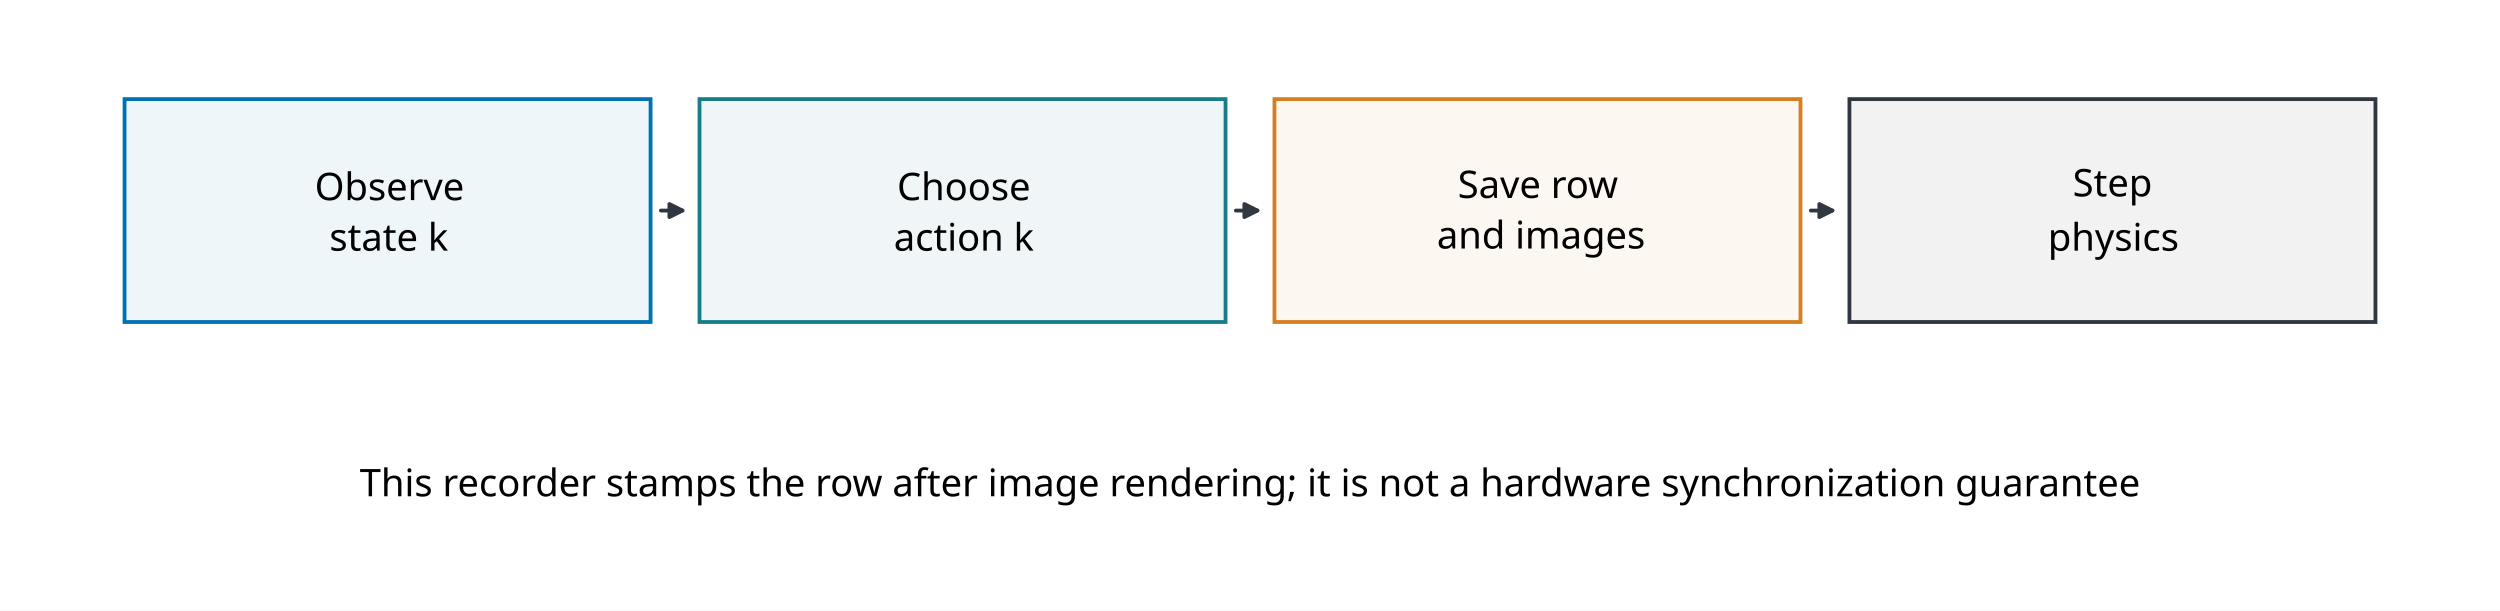
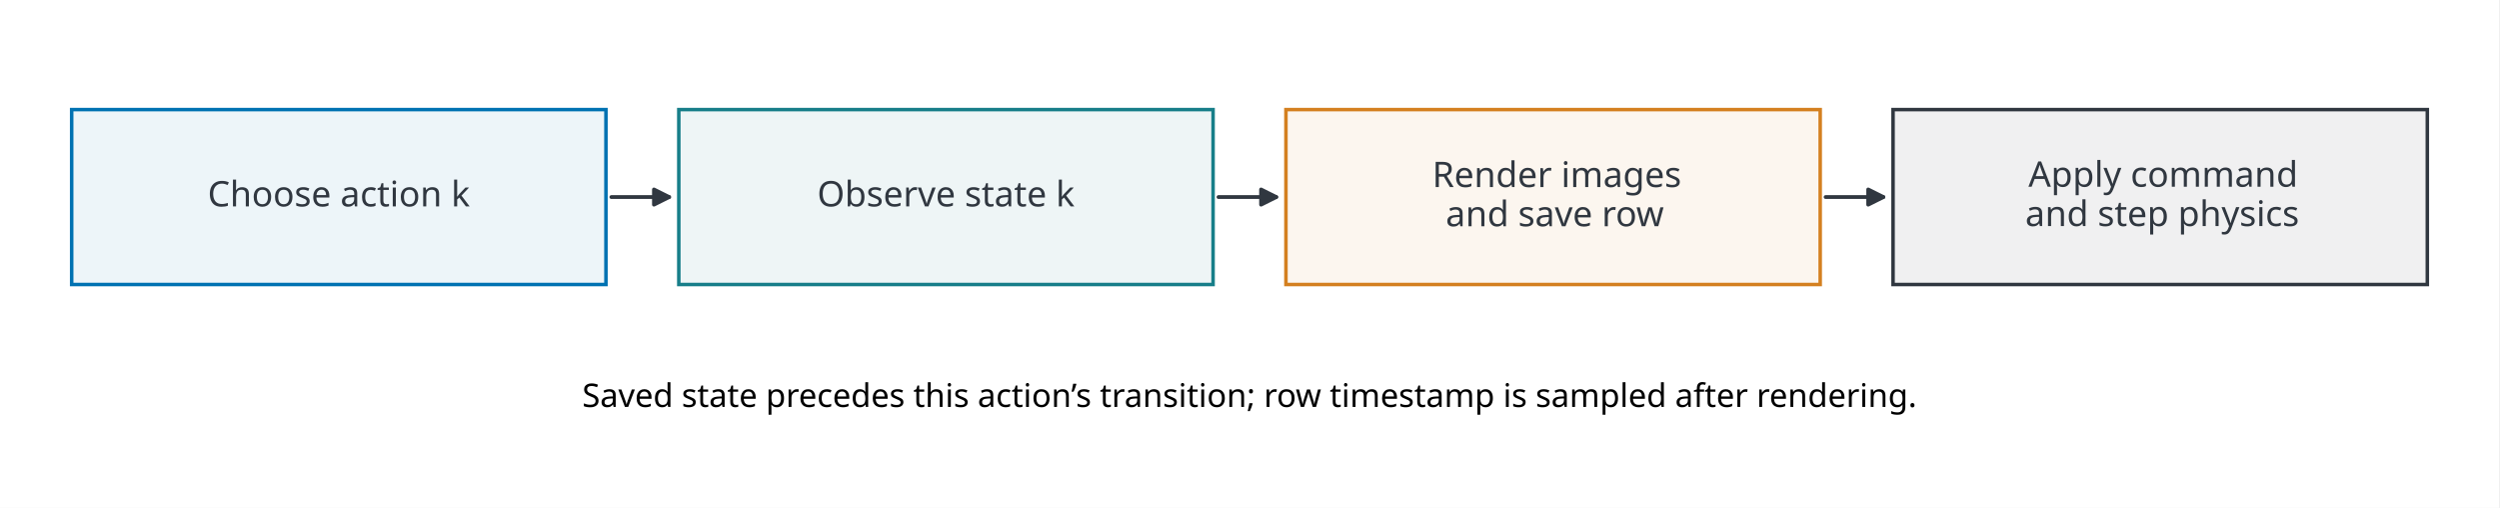
- <svg xmlns="http://www.w3.org/2000/svg" width="918.312pt" height="224.28pt" viewBox="0 0 918.312 224.28" version="1.1">
+ <svg xmlns="http://www.w3.org/2000/svg" width="921.6pt" height="187.2pt" viewBox="0 0 921.6 187.2" version="1.1">
  <defs>
    <style type="text/css">*{stroke-linejoin: round; stroke-linecap: butt}</style>
  </defs>
  <g id="figure_1">
    <g id="patch_1">
-       <path d="M 0 224.28 L 918.312 224.28 L 918.312 0 L 0 0 z " style="fill: #ffffff" />
+       <path d="M 0 187.2 L 921.6 187.2 L 921.6 0 L 0 0 z " style="fill: #ffffff" />
    </g>
    <g id="axes_1">
      <g id="patch_2">
-         <path d="M 45.748 118.28 L 238.972 118.28 L 238.972 36.408 L 45.748 36.408 z " clip-path="url(#p8f19becb35)" style="fill: #0072b2; fill-opacity: 0.063; stroke: #0072b2; stroke-width: 1.4; stroke-linejoin: miter" />
+         <path d="M 26.434 104.884 L 223.466 104.884 L 223.466 40.404 L 26.434 40.404 z " clip-path="url(#p5e1a7dfa31)" style="fill: #0072b2; fill-opacity: 0.071; stroke: #0072b2; stroke-width: 1.3; stroke-linejoin: miter" />
      </g>
      <g id="patch_3">
-         <path d="M 242.767 77.344 Q 247.509 77.344 250.686 77.344 " clip-path="url(#p8f19becb35)" style="fill: none; stroke: #303740; stroke-width: 1.4; stroke-linecap: round" />
-         <path d="M 245.886 74.944 L 250.686 77.344 L 245.886 79.744 z " clip-path="url(#p8f19becb35)" style="fill: #303740; stroke: #303740; stroke-width: 1.4; stroke-linecap: round" />
+         <path d="M 225.463 72.644 Q 236.898 72.644 246.768 72.644 " clip-path="url(#p5e1a7dfa31)" style="fill: none; stroke: #303740; stroke-width: 1.4; stroke-linecap: round" />
+         <path d="M 241.168 69.844 L 246.768 72.644 L 241.168 75.444 z " clip-path="url(#p5e1a7dfa31)" style="fill: #303740; stroke: #303740; stroke-width: 1.4; stroke-linecap: round" />
      </g>
      <g id="patch_4">
-         <path d="M 256.946 118.28 L 450.169 118.28 L 450.169 36.408 L 256.946 36.408 z " clip-path="url(#p8f19becb35)" style="fill: #177e89; fill-opacity: 0.063; stroke: #177e89; stroke-width: 1.4; stroke-linejoin: miter" />
+         <path d="M 250.334 104.884 L 447.366 104.884 L 447.366 40.404 L 250.334 40.404 z " clip-path="url(#p5e1a7dfa31)" style="fill: #177e89; fill-opacity: 0.071; stroke: #177e89; stroke-width: 1.3; stroke-linejoin: miter" />
      </g>
      <g id="patch_5">
-         <path d="M 453.964 77.344 Q 458.706 77.344 461.883 77.344 " clip-path="url(#p8f19becb35)" style="fill: none; stroke: #303740; stroke-width: 1.4; stroke-linecap: round" />
-         <path d="M 457.083 74.944 L 461.883 77.344 L 457.083 79.744 z " clip-path="url(#p8f19becb35)" style="fill: #303740; stroke: #303740; stroke-width: 1.4; stroke-linecap: round" />
+         <path d="M 449.363 72.644 Q 460.798 72.644 470.668 72.644 " clip-path="url(#p5e1a7dfa31)" style="fill: none; stroke: #303740; stroke-width: 1.4; stroke-linecap: round" />
+         <path d="M 465.068 69.844 L 470.668 72.644 L 465.068 75.444 z " clip-path="url(#p5e1a7dfa31)" style="fill: #303740; stroke: #303740; stroke-width: 1.4; stroke-linecap: round" />
      </g>
      <g id="patch_6">
-         <path d="M 468.143 118.28 L 661.366 118.28 L 661.366 36.408 L 468.143 36.408 z " clip-path="url(#p8f19becb35)" style="fill: #d48020; fill-opacity: 0.063; stroke: #d48020; stroke-width: 1.4; stroke-linejoin: miter" />
+         <path d="M 474.234 104.884 L 671.266 104.884 L 671.266 40.404 L 474.234 40.404 z " clip-path="url(#p5e1a7dfa31)" style="fill: #d48020; fill-opacity: 0.071; stroke: #d48020; stroke-width: 1.3; stroke-linejoin: miter" />
      </g>
      <g id="patch_7">
-         <path d="M 665.161 77.344 Q 669.903 77.344 673.08 77.344 " clip-path="url(#p8f19becb35)" style="fill: none; stroke: #303740; stroke-width: 1.4; stroke-linecap: round" />
-         <path d="M 668.28 74.944 L 673.08 77.344 L 668.28 79.744 z " clip-path="url(#p8f19becb35)" style="fill: #303740; stroke: #303740; stroke-width: 1.4; stroke-linecap: round" />
+         <path d="M 673.263 72.644 Q 684.698 72.644 694.568 72.644 " clip-path="url(#p5e1a7dfa31)" style="fill: none; stroke: #303740; stroke-width: 1.4; stroke-linecap: round" />
+         <path d="M 688.968 69.844 L 694.568 72.644 L 688.968 75.444 z " clip-path="url(#p5e1a7dfa31)" style="fill: #303740; stroke: #303740; stroke-width: 1.4; stroke-linecap: round" />
      </g>
      <g id="patch_8">
-         <path d="M 679.34 118.28 L 872.563 118.28 L 872.563 36.408 L 679.34 36.408 z " clip-path="url(#p8f19becb35)" style="fill: #303740; fill-opacity: 0.063; stroke: #303740; stroke-width: 1.4; stroke-linejoin: miter" />
+         <path d="M 698.134 104.884 L 895.166 104.884 L 895.166 40.404 L 698.134 40.404 z " clip-path="url(#p5e1a7dfa31)" style="fill: #303740; fill-opacity: 0.071; stroke: #303740; stroke-width: 1.3; stroke-linejoin: miter" />
      </g>
      <g id="text_1">
-         <text style="font-size: 14px; font-family: 'MiSans'" transform="translate(115.5992 73.5224)">Observe</text>
-         <text style="font-size: 14px; font-family: 'MiSans'" transform="translate(120.9816 92.0864)">state k</text>
+         <text style="font-size: 13px; font-family: 'MiSans'; text-anchor: middle; fill: #303740" x="124.95" y="76.089" transform="rotate(-0 124.95 76.089)">Choose action k</text>
      </g>
      <g id="text_2">
-         <text style="font-size: 14px; font-family: 'MiSans'" transform="translate(329.5123 73.5224)">Choose</text>
-         <text style="font-size: 14px; font-family: 'MiSans'" transform="translate(328.3223 92.0864)">action k</text>
+         <text style="font-size: 13px; font-family: 'MiSans'; text-anchor: middle; fill: #303740" x="348.85" y="76.089" transform="rotate(-0 348.85 76.089)">Observe state k</text>
      </g>
      <g id="text_3">
-         <text style="font-size: 14px; font-family: 'MiSans'" transform="translate(535.4661 72.72396)">Save row</text>
-         <text style="font-size: 14px; font-family: 'MiSans'" transform="translate(527.8077 91.28796)">and images</text>
+         <text style="font-size: 13px; font-family: 'MiSans'; fill: #303740" transform="translate(528.1915 68.952)">Render images</text>
+         <text style="font-size: 13px; font-family: 'MiSans'; fill: #303740" transform="translate(533.1579 83.40881)">and save row</text>
      </g>
      <g id="text_4">
-         <text style="font-size: 14px; font-family: 'MiSans'" transform="translate(761.3492 72.1224)">Step</text>
-         <text style="font-size: 14px; font-family: 'MiSans'" transform="translate(752.236 92.0864)">physics</text>
+         <text style="font-size: 13px; font-family: 'MiSans'; fill: #303740" transform="translate(748.0564 68.84231)">Apply command</text>
+         <text style="font-size: 13px; font-family: 'MiSans'; fill: #303740" transform="translate(746.8793 83.33569)">and step physics</text>
      </g>
      <g id="text_5">
-         <text style="font-size: 14px; font-family: 'MiSans'; text-anchor: middle" x="459.156" y="182.299" transform="rotate(-0 459.1559 182.2992)">This recorder stamps the row after image rendering; it is not a hardware synchronization guarantee</text>
+         <text style="font-size: 12px; font-family: 'MiSans'; text-anchor: middle" x="460.8" y="150.02" transform="rotate(-0 460.8 150.02)">Saved state precedes this action’s transition; row timestamp is sampled after rendering.</text>
      </g>
    </g>
  </g>
  <defs>
-     <clipPath id="p8f19becb35">
-       <rect x="9.8" y="9.8" width="898.712" height="204.68" />
+     <clipPath id="p5e1a7dfa31">
+       <rect x="13" y="13" width="895.6" height="161.2" />
    </clipPath>
  </defs>
</svg>
